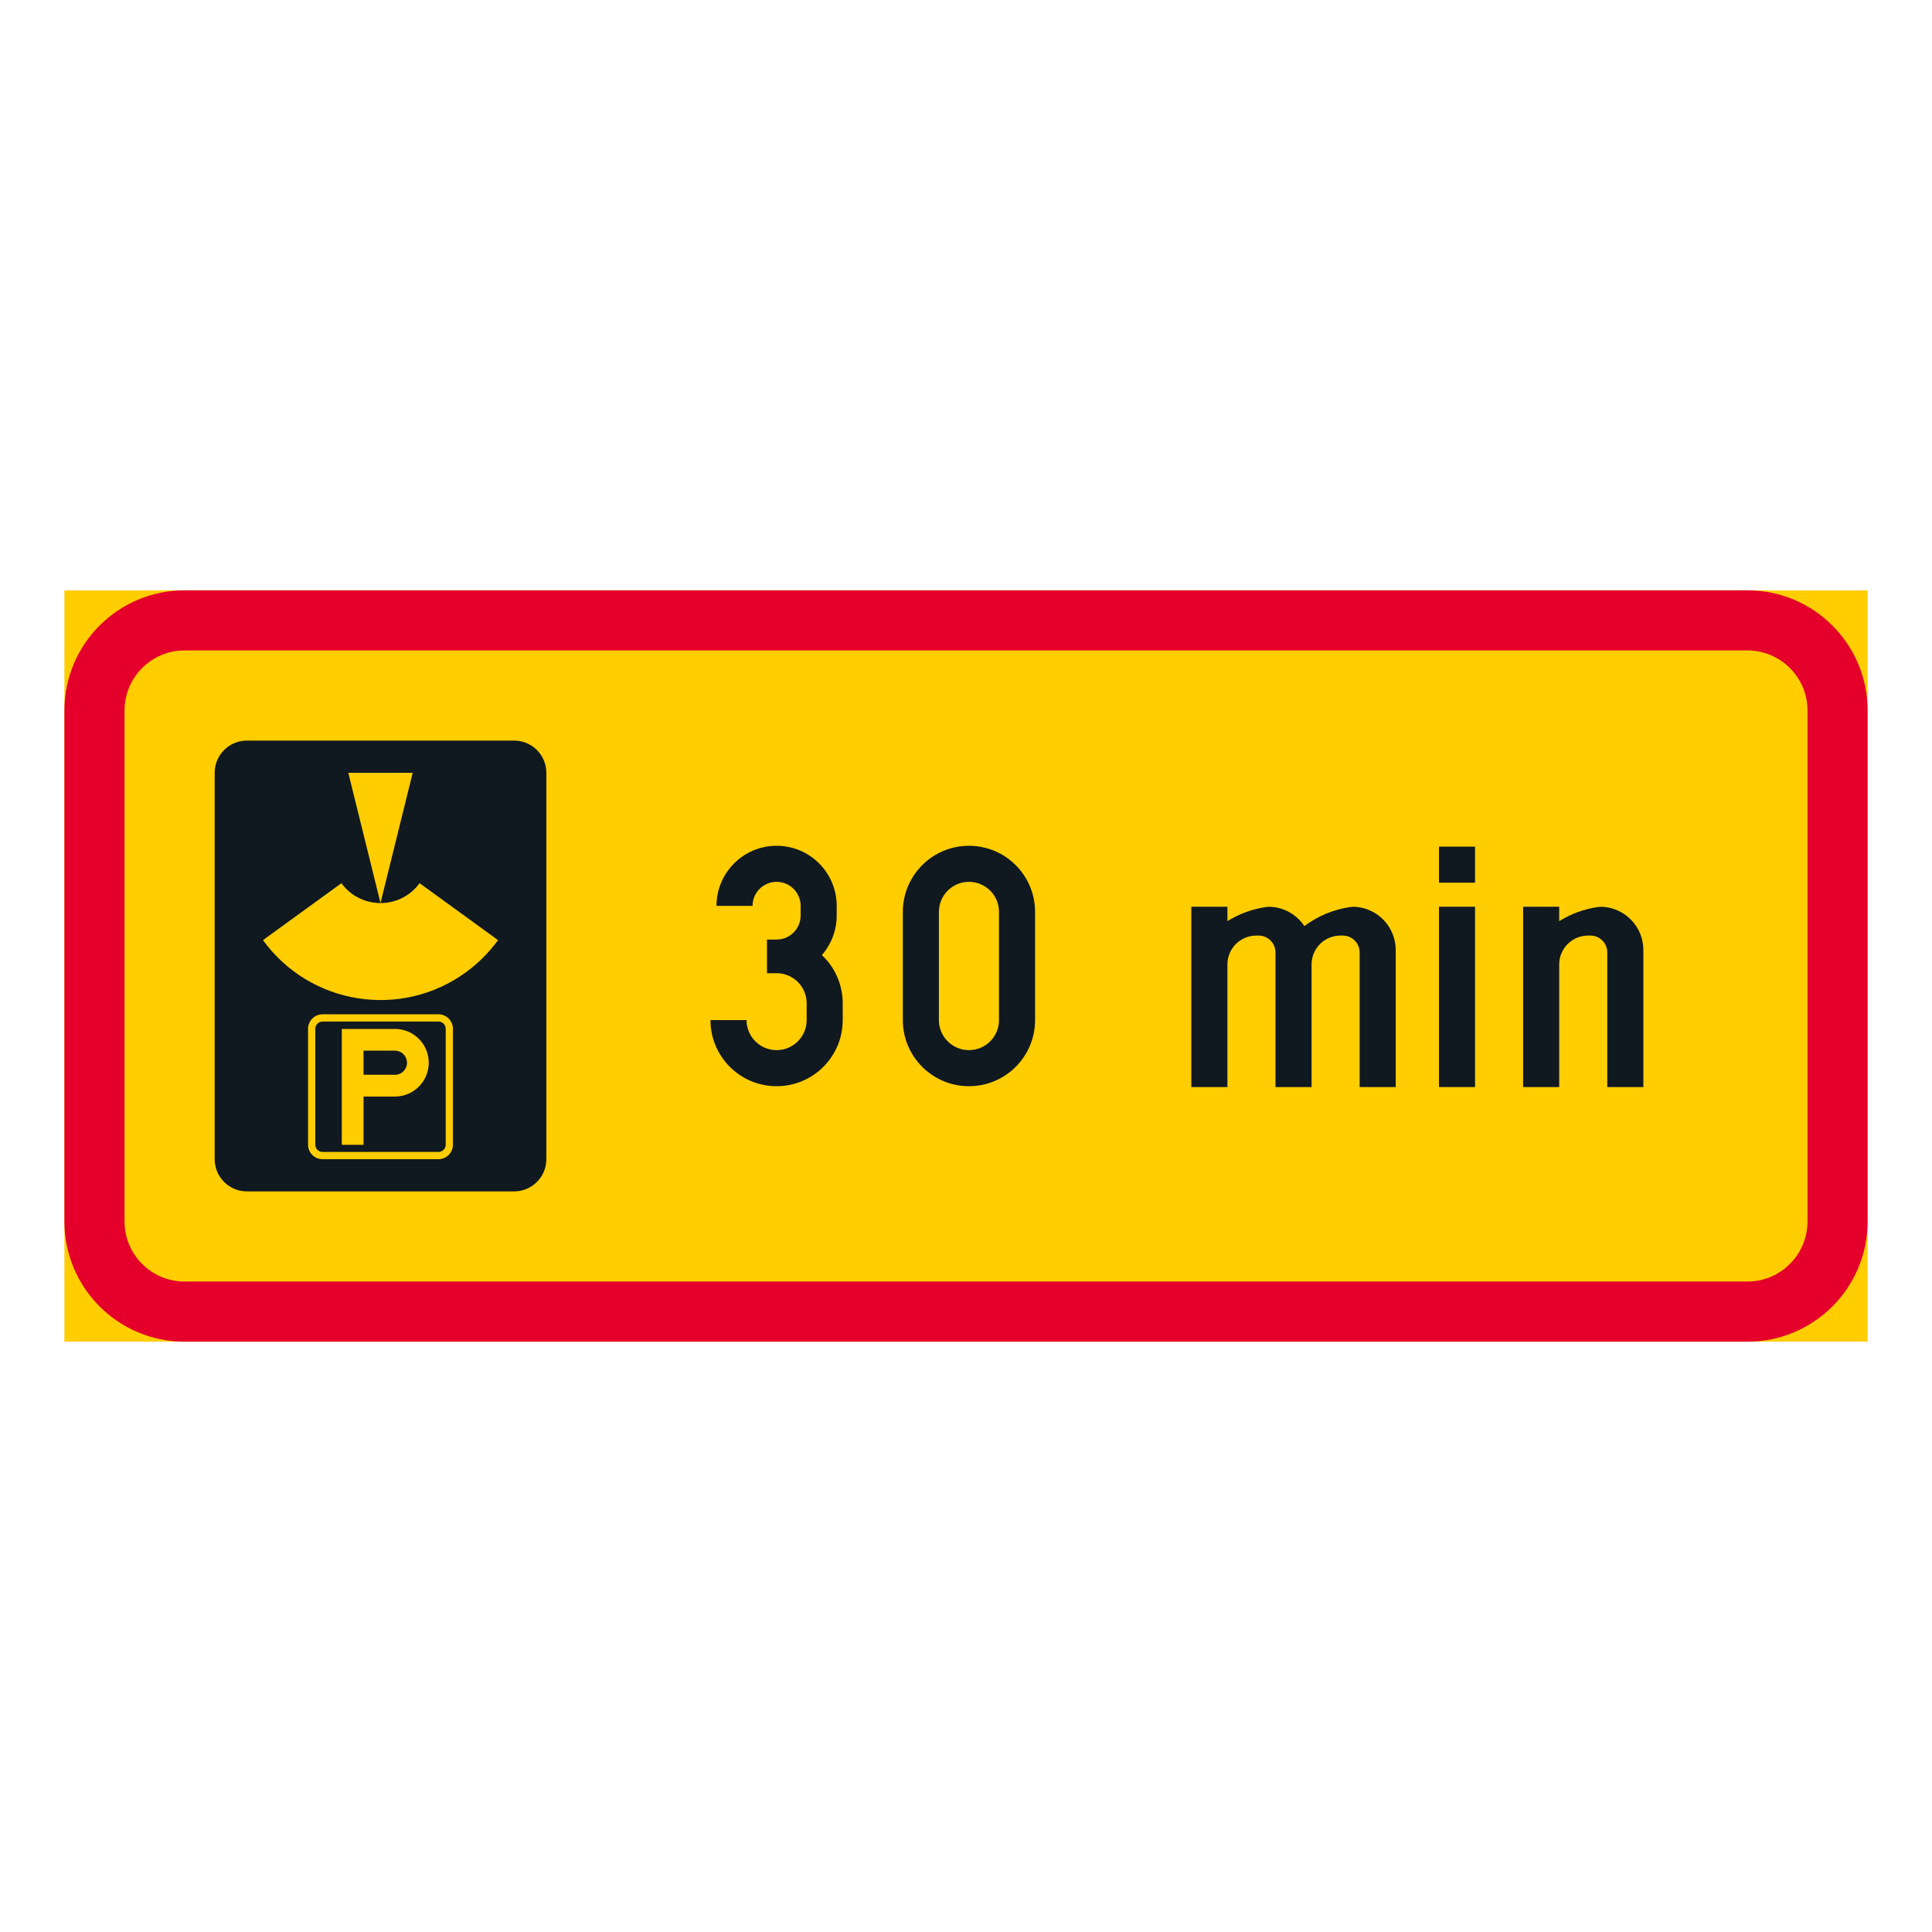
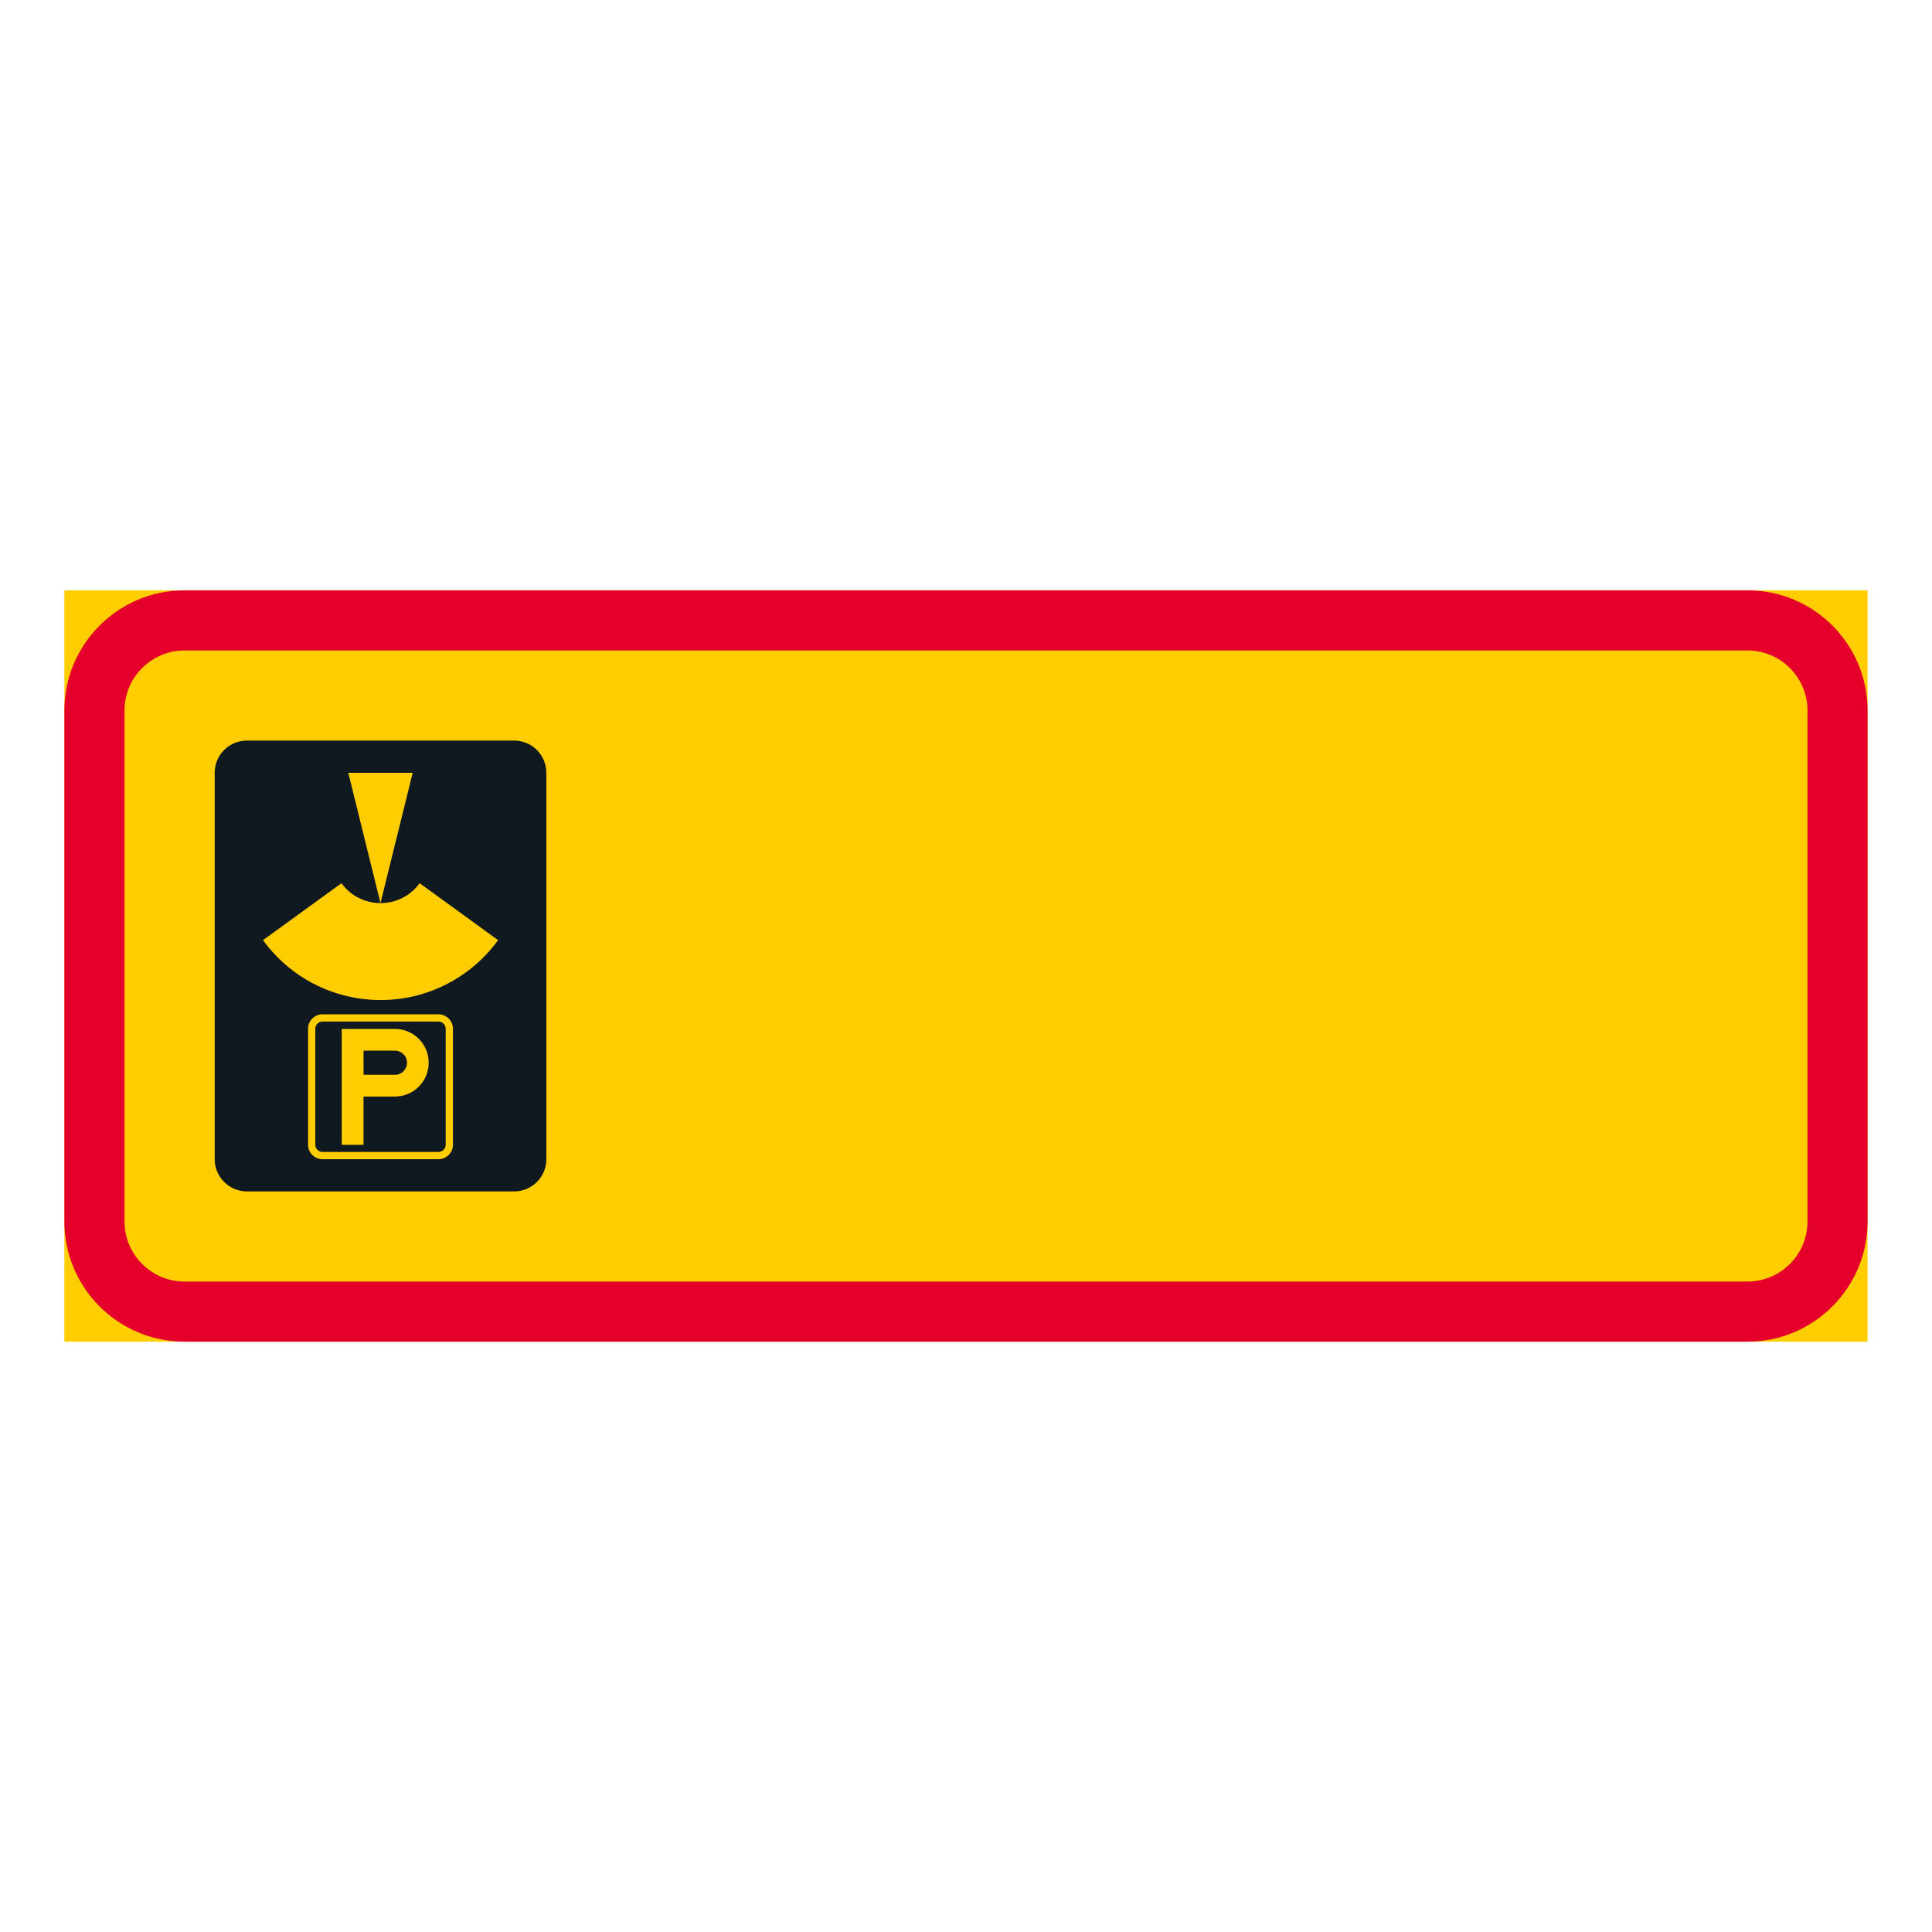
- <svg xmlns="http://www.w3.org/2000/svg" version="1.1" id="Layer_1" x="0px" y="0px" width="425.197px" height="425.196px" viewBox="0 0 425.197 425.196" style="enable-background:new 0 0 425.197 425.196;" xml:space="preserve">
+ <svg xmlns="http://www.w3.org/2000/svg" version="1.1" id="Layer_1" x="0px" y="0px" viewBox="0 0 425.2 425.2" style="enable-background:new 0 0 425.2 425.2;" xml:space="preserve">
+   <style type="text/css">
+ 	.st0{fill:#FFCD00;}
+ 	.st1{fill:#E4002B;}
+ 	.st2{fill:#101820;}
+ </style>
  <g id="LWPOLYLINE_30_">
-     <rect x="14.173" y="129.92" style="fill:#FFCD00;" width="396.851" height="165.356" />
+     <rect x="14.17" y="129.92" class="st0" width="396.85" height="165.36" />
  </g>
  <g id="LWPOLYLINE_32_">
-     <path style="fill:#E4002B;" d="M40.631,129.92H384.57c14.608,0,26.454,11.845,26.454,26.458v112.439   c0,14.613-11.846,26.459-26.454,26.459H40.631c-14.613,0-26.458-11.846-26.458-26.459V156.378   C14.173,141.765,26.018,129.92,40.631,129.92z" />
+     <path class="st1" d="M40.63,129.92h343.94c14.61,0,26.45,11.84,26.45,26.46v112.44c0,14.61-11.85,26.46-26.45,26.46H40.63   c-14.61,0-26.46-11.85-26.46-26.46V156.38C14.17,141.77,26.02,129.92,40.63,129.92z" />
  </g>
  <g id="LWPOLYLINE_31_">
-     <path style="fill:#FFCD00;" d="M40.631,143.147H384.57c7.305,0,13.228,5.928,13.228,13.231v112.439   c0,7.309-5.923,13.227-13.228,13.227H40.631c-7.304,0-13.227-5.918-13.227-13.227V156.378   C27.405,149.075,33.328,143.147,40.631,143.147z" />
+     <path class="st0" d="M40.63,143.15h343.94c7.3,0,13.23,5.93,13.23,13.23v112.44c0,7.31-5.92,13.23-13.23,13.23H40.63   c-7.3,0-13.23-5.92-13.23-13.23V156.38C27.4,149.07,33.33,143.15,40.63,143.15z" />
  </g>
  <g id="LWPOLYLINE_33_">
-     <path style="fill:#101820;" d="M47.248,255.116V170.08c0-3.916,3.168-7.09,7.085-7.09h58.816c3.916,0,7.09,3.174,7.09,7.09v85.037   c0,3.912-3.174,7.086-7.09,7.086H54.333C50.416,262.202,47.248,259.028,47.248,255.116z" />
+     <path class="st2" d="M47.25,255.12v-85.04c0-3.92,3.17-7.09,7.08-7.09h58.82c3.92,0,7.09,3.17,7.09,7.09v85.04   c0,3.91-3.17,7.09-7.09,7.09H54.33C50.42,262.2,47.25,259.03,47.25,255.12z" />
  </g>
  <g id="LWPOLYLINE_34_">
-     <polygon style="fill:#FFCD00;" points="83.741,198.753 90.826,170.08 76.655,170.08  " />
+     <polygon class="st0" points="83.74,198.75 90.83,170.08 76.65,170.08  " />
  </g>
  <g id="LWPOLYLINE_35_">
-     <path style="fill:#FFCD00;" d="M57.875,206.905l17.266-12.533c3.447,4.75,10.095,5.804,14.846,2.356   c0.903-0.656,1.701-1.454,2.357-2.356l17.262,12.533c-1.975,2.723-4.363,5.111-7.081,7.086   C88.241,224.368,68.248,221.194,57.875,206.905z" />
+     <path class="st0" d="M57.88,206.91l17.27-12.53c3.45,4.75,10.09,5.8,14.85,2.36c0.9-0.66,1.7-1.45,2.36-2.36l17.26,12.53   c-1.97,2.72-4.36,5.11-7.08,7.09C88.24,224.37,68.25,221.19,57.88,206.91z" />
  </g>
  <g id="LWPOLYLINE_37_">
-     <path style="fill:#FFCD00;" d="M67.796,251.931v-25.51c0-1.762,1.427-3.193,3.191-3.193h25.51c1.76,0,3.188,1.432,3.188,3.193   v25.51c0,1.76-1.428,3.186-3.188,3.186h-25.51C69.223,255.116,67.796,253.69,67.796,251.931z" />
+     <path class="st0" d="M67.8,251.93v-25.51c0-1.76,1.43-3.19,3.19-3.19H96.5c1.76,0,3.19,1.43,3.19,3.19v25.51   c0,1.76-1.43,3.19-3.19,3.19H70.99C69.22,255.12,67.8,253.69,67.8,251.93z" />
  </g>
  <g id="LWPOLYLINE_36_">
-     <path style="fill:#101820;" d="M69.392,251.931v-25.51c0-0.881,0.716-1.596,1.596-1.596h25.51c0.88,0,1.592,0.715,1.592,1.596   v25.51c0,0.879-0.712,1.59-1.592,1.59h-25.51C70.108,253.521,69.392,252.81,69.392,251.931z" />
-   </g>
-   <g id="LWPOLYLINE_55_">
-     <path style="fill:#101820;" d="M184.143,199.368v2.121c0,3.201-1.158,6.291-3.269,8.699c2.932,2.754,4.591,6.594,4.591,10.615   v3.701c0,8.033-6.511,14.549-14.549,14.549s-14.554-6.516-14.554-14.549h7.938c0,3.652,2.964,6.611,6.616,6.611   s6.615-2.959,6.615-6.611v-3.701c0-3.658-2.963-6.621-6.615-6.621H168.8v-7.404h2.116c2.923,0,5.289-2.371,5.289-5.289v-2.121   c0-2.921-2.366-5.292-5.289-5.292s-5.294,2.371-5.294,5.292h-7.933c0-7.303,5.922-13.226,13.227-13.226   C178.22,186.142,184.143,192.065,184.143,199.368z" />
-   </g>
-   <g id="LWPOLYLINE_56_">
-     <path style="fill:#101820;" d="M198.697,200.69v23.814c0,8.033,6.516,14.549,14.549,14.549c8.038,0,14.554-6.516,14.554-14.549   V200.69c0-8.038-6.516-14.548-14.554-14.548C205.212,186.142,198.697,192.653,198.697,200.69z" />
-   </g>
-   <g id="LWPOLYLINE_60_">
-     <rect x="316.694" y="199.556" style="fill:#101820;" width="7.934" height="39.686" />
-   </g>
-   <g id="LWPOLYLINE_61_">
-     <rect x="316.694" y="186.325" style="fill:#101820;" width="7.934" height="7.938" />
-   </g>
-   <g id="LWPOLYLINE_62_">
-     <path style="fill:#101820;" d="M299.232,209.604c0-2.043-1.66-3.701-3.707-3.701h-0.529c-3.506,0-6.347,2.844-6.347,6.352v26.986   h-7.938v-29.637c0-2.043-1.66-3.701-3.702-3.701h-0.529c-3.511,0-6.351,2.844-6.351,6.352v26.986h-7.938v-39.686h7.938v3.174   c2.594-1.613,5.493-2.672,8.512-3.109c0.369-0.055,0.743-0.068,1.117-0.045c2.964,0.199,5.663,1.764,7.305,4.24   c2.963-2.221,6.438-3.662,10.099-4.195c0.369-0.055,0.743-0.068,1.117-0.045c5.002,0.336,8.891,4.49,8.891,9.5v30.166h-7.938   V209.604z" />
-   </g>
-   <g id="LWPOLYLINE_63_">
-     <path style="fill:#101820;" d="M343.148,239.241h-7.938v-39.686h7.938v3.174c2.594-1.613,5.494-2.672,8.517-3.109   c0.369-0.055,0.743-0.068,1.117-0.045c5.002,0.336,8.887,4.49,8.887,9.5v30.166h-7.938v-29.637c0-2.043-1.655-3.701-3.702-3.701   h-0.529c-3.506,0-6.351,2.844-6.351,6.352V239.241z" />
+     <path class="st2" d="M69.39,251.93v-25.51c0-0.88,0.72-1.6,1.6-1.6H96.5c0.88,0,1.59,0.71,1.59,1.6v25.51   c0,0.88-0.71,1.59-1.59,1.59H70.99C70.11,253.52,69.39,252.81,69.39,251.93z" />
  </g>
  <g id="LWPOLYLINE_38_">
-     <path style="fill:#FFCD00;" d="M75.223,251.958h4.783v-10.629h6.912c4.108,0,7.441-3.332,7.441-7.441   c0-4.111-3.333-7.439-7.441-7.439H75.223V251.958z" />
+     <path class="st0" d="M75.22,251.96h4.78v-10.63h6.91c4.11,0,7.44-3.33,7.44-7.44c0-4.11-3.33-7.44-7.44-7.44h-11.7V251.96z" />
  </g>
  <g id="LWPOLYLINE_39_">
-     <path style="fill:#101820;" d="M80.006,231.229v5.309h7.117c1.464-0.115,2.558-1.396,2.444-2.859   c-0.109-1.381-1.264-2.449-2.649-2.449H80.006z" />
-   </g>
-   <g id="LWPOLYLINE_57_">
-     <path style="fill:#FFCD00;" d="M219.862,200.69c0-3.651-2.964-6.615-6.616-6.615s-6.611,2.964-6.611,6.615v23.814   c0,3.652,2.959,6.611,6.611,6.611s6.616-2.959,6.616-6.611V200.69z" />
+     <path class="st2" d="M80.01,231.23v5.31h7.12c1.46-0.12,2.56-1.4,2.44-2.86c-0.11-1.38-1.26-2.45-2.65-2.45H80.01z" />
  </g>
</svg>
